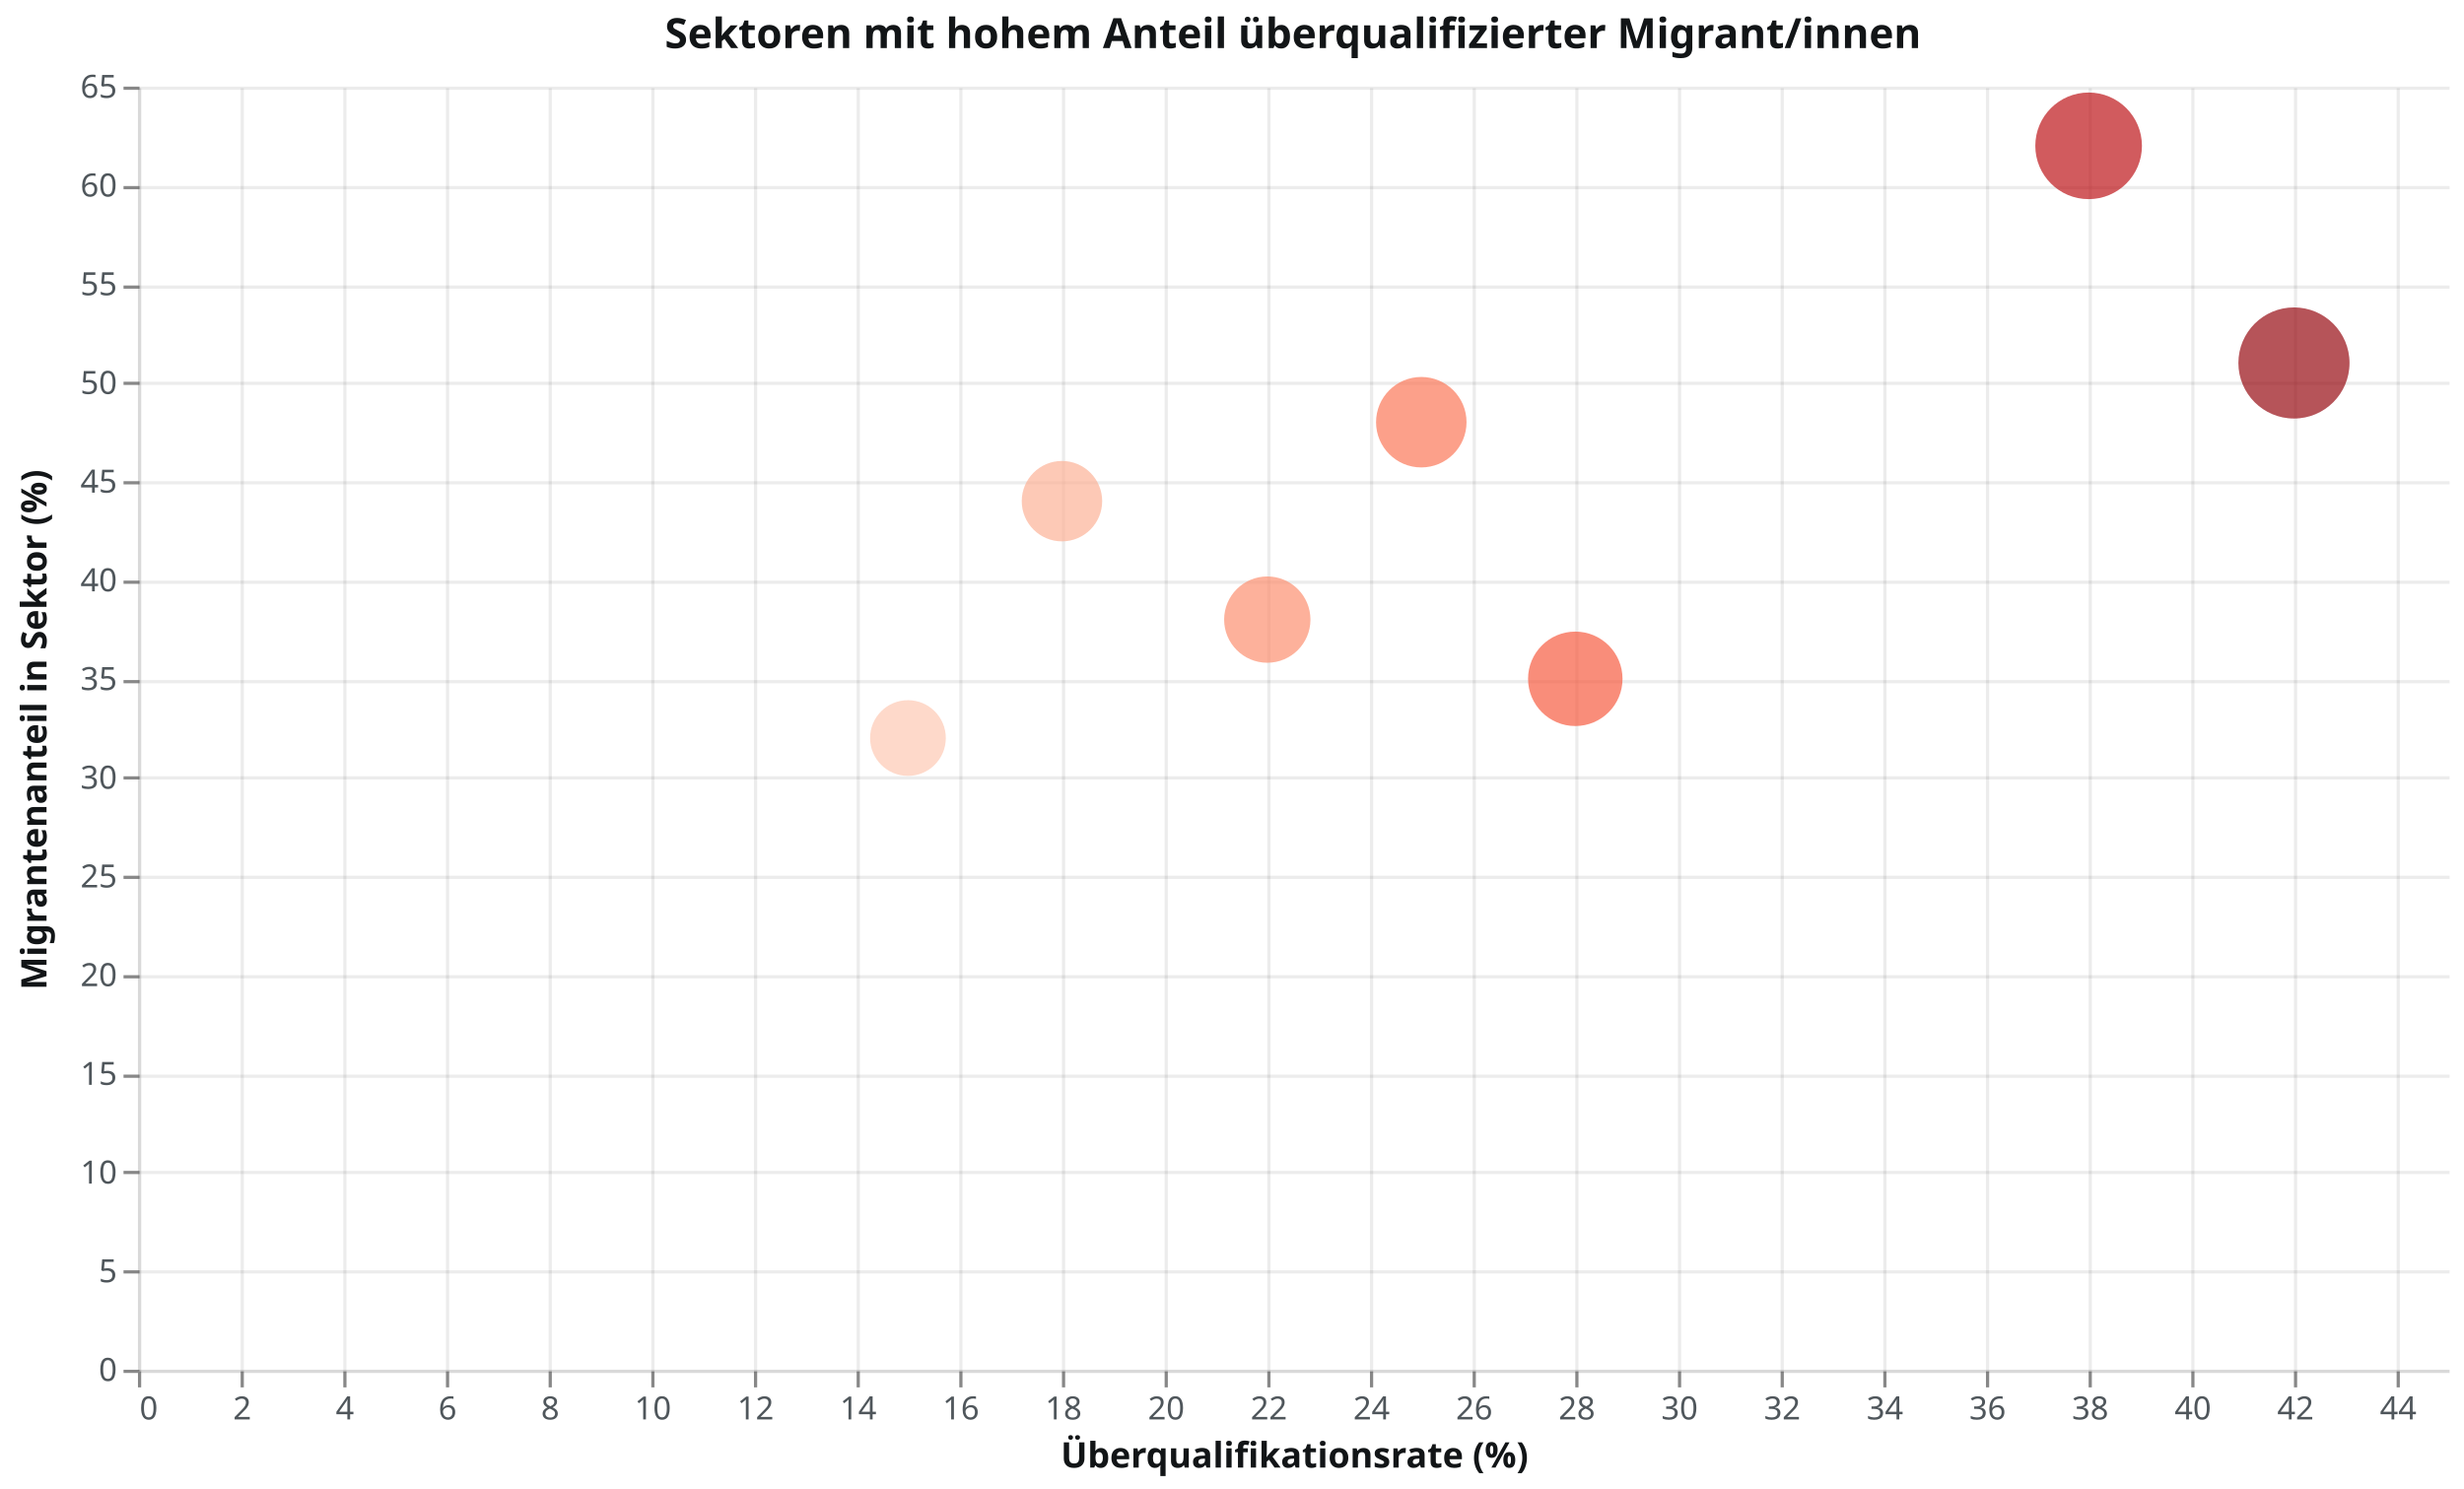
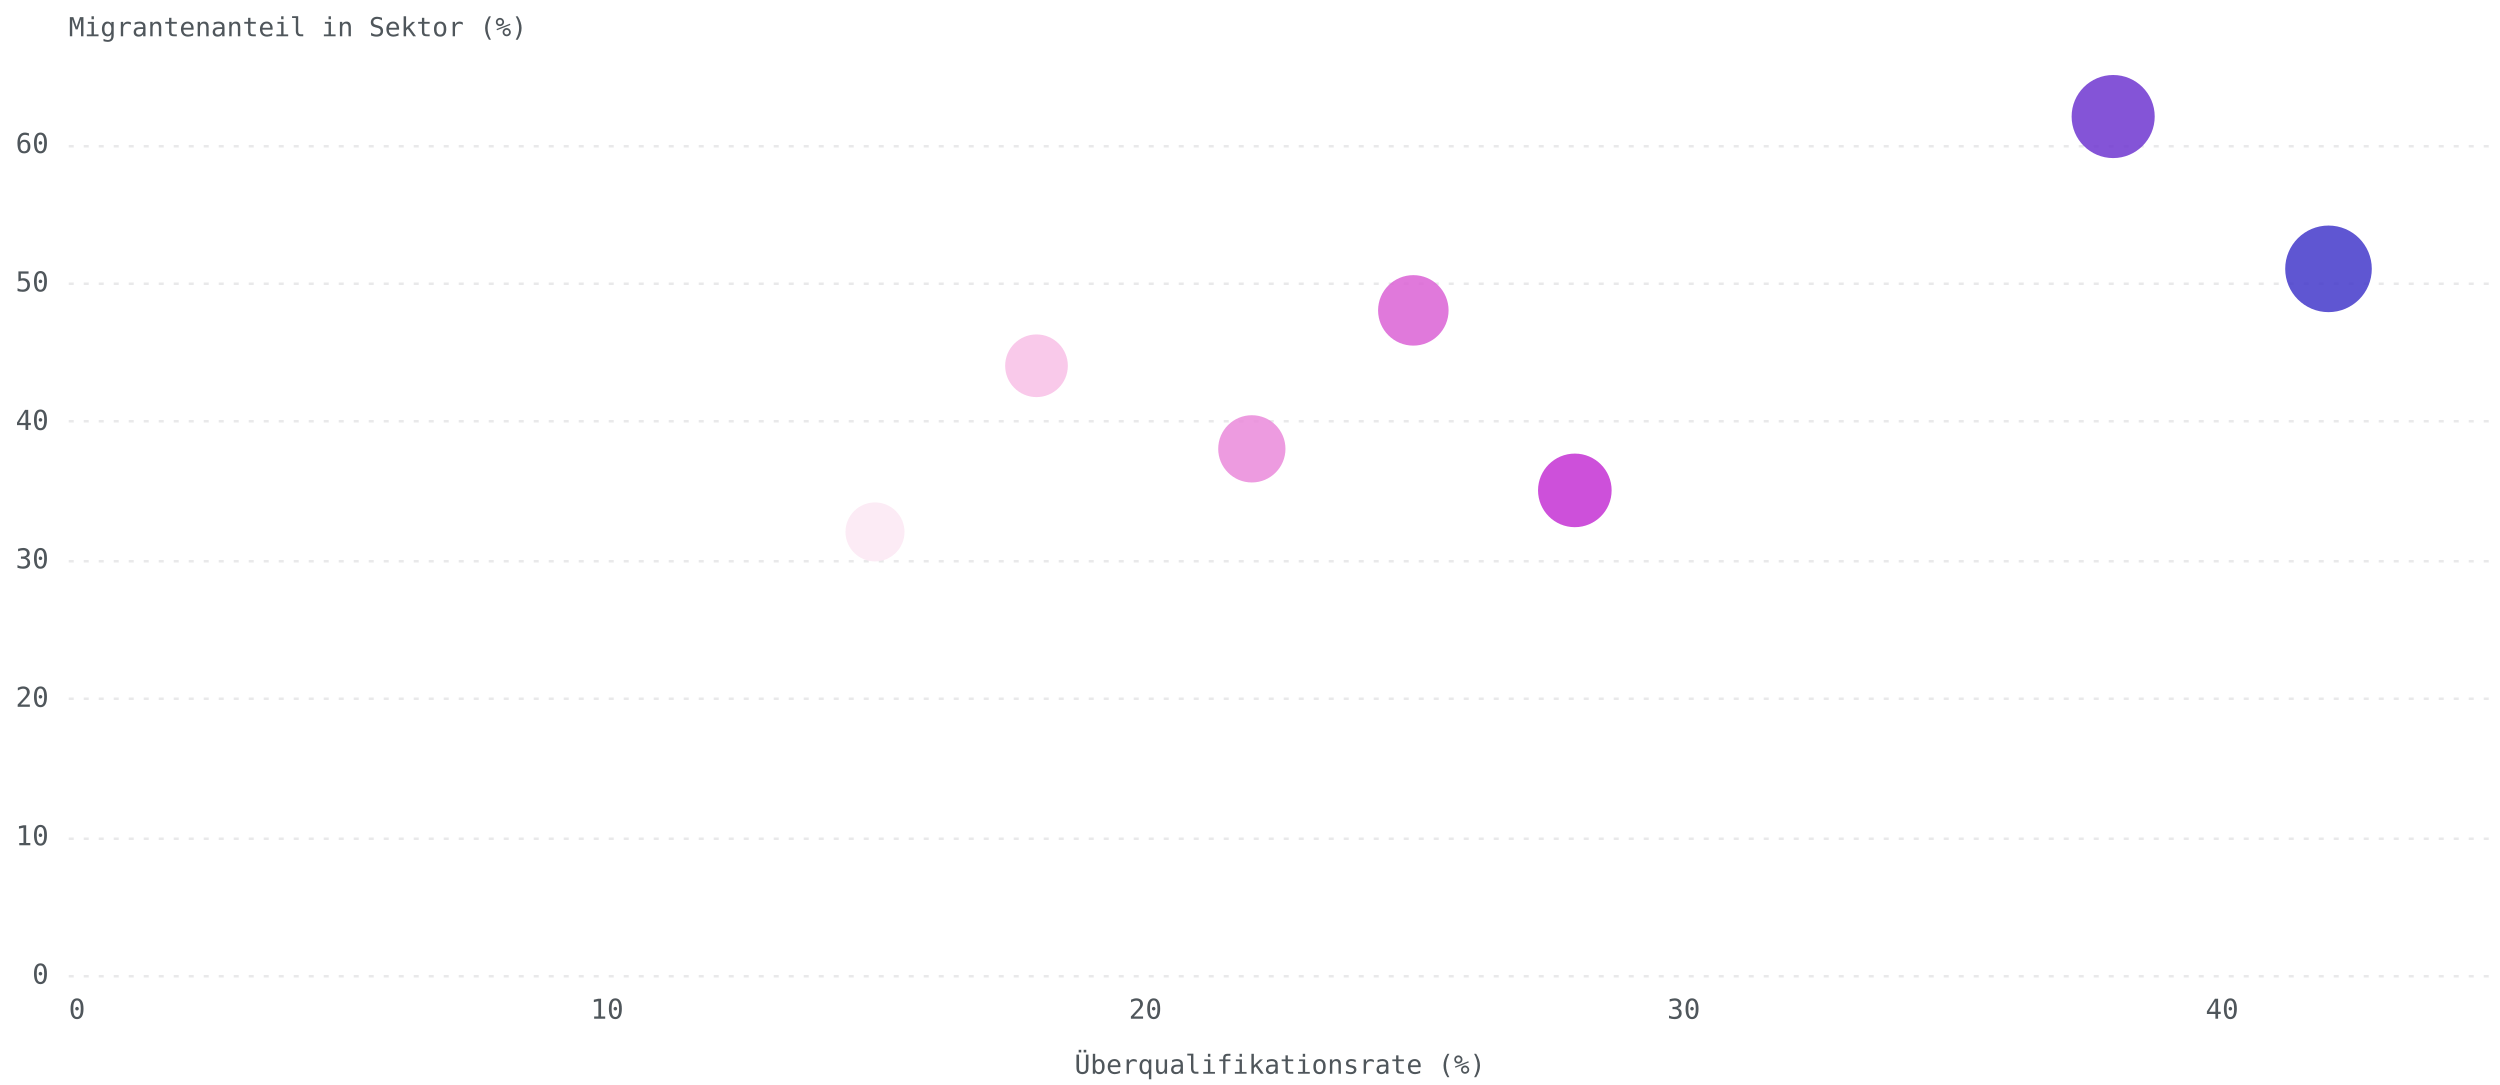
- <svg xmlns="http://www.w3.org/2000/svg" version="1.1" class="marks" width="768" height="464" viewBox="0 0 768 464">
-   <g fill="none" stroke-miterlimit="10" transform="translate(43,27)">
+ <svg xmlns="http://www.w3.org/2000/svg" version="1.1" class="marks" width="1000" height="434" viewBox="0 0 1000 434">
+   <g fill="none" stroke-miterlimit="10" transform="translate(27,30)">
    <g class="mark-group role-frame root" role="graphics-object" aria-roledescription="group mark container">
      <g transform="translate(0,0)">
-         <path class="background" aria-hidden="true" d="M0.5,0.5h720v400h-720Z" />
+         <path class="background" aria-hidden="true" d="M0,0h969v360h-969Z" />
        <g>
-           <g class="mark-group role-axis" aria-hidden="true">
-             <g transform="translate(0.5,400.5)">
-               <path class="background" aria-hidden="true" d="M0,0h0v0h0Z" pointer-events="none" />
-               <g>
-                 <g class="mark-rule role-axis-grid" pointer-events="none">
-                   <line transform="translate(0,-400)" x2="0" y2="400" stroke="rgba(18,21,23,0.08)" stroke-width="1" opacity="1" />
-                   <line transform="translate(32,-400)" x2="0" y2="400" stroke="rgba(18,21,23,0.08)" stroke-width="1" opacity="1" />
-                   <line transform="translate(64,-400)" x2="0" y2="400" stroke="rgba(18,21,23,0.08)" stroke-width="1" opacity="1" />
-                   <line transform="translate(96,-400)" x2="0" y2="400" stroke="rgba(18,21,23,0.08)" stroke-width="1" opacity="1" />
-                   <line transform="translate(128,-400)" x2="0" y2="400" stroke="rgba(18,21,23,0.08)" stroke-width="1" opacity="1" />
-                   <line transform="translate(160,-400)" x2="0" y2="400" stroke="rgba(18,21,23,0.08)" stroke-width="1" opacity="1" />
-                   <line transform="translate(192,-400)" x2="0" y2="400" stroke="rgba(18,21,23,0.08)" stroke-width="1" opacity="1" />
-                   <line transform="translate(224,-400)" x2="0" y2="400" stroke="rgba(18,21,23,0.08)" stroke-width="1" opacity="1" />
-                   <line transform="translate(256,-400)" x2="0" y2="400" stroke="rgba(18,21,23,0.08)" stroke-width="1" opacity="1" />
-                   <line transform="translate(288,-400)" x2="0" y2="400" stroke="rgba(18,21,23,0.08)" stroke-width="1" opacity="1" />
-                   <line transform="translate(320,-400)" x2="0" y2="400" stroke="rgba(18,21,23,0.08)" stroke-width="1" opacity="1" />
-                   <line transform="translate(352,-400)" x2="0" y2="400" stroke="rgba(18,21,23,0.08)" stroke-width="1" opacity="1" />
-                   <line transform="translate(384,-400)" x2="0" y2="400" stroke="rgba(18,21,23,0.08)" stroke-width="1" opacity="1" />
-                   <line transform="translate(416,-400)" x2="0" y2="400" stroke="rgba(18,21,23,0.08)" stroke-width="1" opacity="1" />
-                   <line transform="translate(448,-400)" x2="0" y2="400" stroke="rgba(18,21,23,0.08)" stroke-width="1" opacity="1" />
-                   <line transform="translate(480,-400)" x2="0" y2="400" stroke="rgba(18,21,23,0.08)" stroke-width="1" opacity="1" />
-                   <line transform="translate(512,-400)" x2="0" y2="400" stroke="rgba(18,21,23,0.08)" stroke-width="1" opacity="1" />
-                   <line transform="translate(544,-400)" x2="0" y2="400" stroke="rgba(18,21,23,0.08)" stroke-width="1" opacity="1" />
-                   <line transform="translate(576,-400)" x2="0" y2="400" stroke="rgba(18,21,23,0.08)" stroke-width="1" opacity="1" />
-                   <line transform="translate(608,-400)" x2="0" y2="400" stroke="rgba(18,21,23,0.08)" stroke-width="1" opacity="1" />
-                   <line transform="translate(640,-400)" x2="0" y2="400" stroke="rgba(18,21,23,0.08)" stroke-width="1" opacity="1" />
-                   <line transform="translate(672,-400)" x2="0" y2="400" stroke="rgba(18,21,23,0.08)" stroke-width="1" opacity="1" />
-                   <line transform="translate(704,-400)" x2="0" y2="400" stroke="rgba(18,21,23,0.08)" stroke-width="1" opacity="1" />
-                 </g>
-               </g>
-               <path class="foreground" aria-hidden="true" d="" pointer-events="none" display="none" />
-             </g>
-           </g>
          <g class="mark-group role-axis" aria-hidden="true">
            <g transform="translate(0.5,0.5)">
              <path class="background" aria-hidden="true" d="M0,0h0v0h0Z" pointer-events="none" />
              <g>
                <g class="mark-rule role-axis-grid" pointer-events="none">
-                   <line transform="translate(0,400)" x2="720" y2="0" stroke="rgba(18,21,23,0.08)" stroke-width="1" opacity="1" />
-                   <line transform="translate(0,369)" x2="720" y2="0" stroke="rgba(18,21,23,0.08)" stroke-width="1" opacity="1" />
-                   <line transform="translate(0,338)" x2="720" y2="0" stroke="rgba(18,21,23,0.08)" stroke-width="1" opacity="1" />
-                   <line transform="translate(0,308)" x2="720" y2="0" stroke="rgba(18,21,23,0.08)" stroke-width="1" opacity="1" />
-                   <line transform="translate(0,277)" x2="720" y2="0" stroke="rgba(18,21,23,0.08)" stroke-width="1" opacity="1" />
-                   <line transform="translate(0,246)" x2="720" y2="0" stroke="rgba(18,21,23,0.08)" stroke-width="1" opacity="1" />
-                   <line transform="translate(0,215)" x2="720" y2="0" stroke="rgba(18,21,23,0.08)" stroke-width="1" opacity="1" />
-                   <line transform="translate(0,185)" x2="720" y2="0" stroke="rgba(18,21,23,0.08)" stroke-width="1" opacity="1" />
-                   <line transform="translate(0,154)" x2="720" y2="0" stroke="rgba(18,21,23,0.08)" stroke-width="1" opacity="1" />
-                   <line transform="translate(0,123)" x2="720" y2="0" stroke="rgba(18,21,23,0.08)" stroke-width="1" opacity="1" />
-                   <line transform="translate(0,92)" x2="720" y2="0" stroke="rgba(18,21,23,0.08)" stroke-width="1" opacity="1" />
-                   <line transform="translate(0,62)" x2="720" y2="0" stroke="rgba(18,21,23,0.08)" stroke-width="1" opacity="1" />
-                   <line transform="translate(0,31)" x2="720" y2="0" stroke="rgba(18,21,23,0.08)" stroke-width="1" opacity="1" />
-                   <line transform="translate(0,0)" x2="720" y2="0" stroke="rgba(18,21,23,0.08)" stroke-width="1" opacity="1" />
+                   <line transform="translate(0,360)" x2="969" y2="0" stroke="rgba(18,21,23,0.09)" stroke-width="1" stroke-dasharray="2,4" opacity="1" />
+                   <line transform="translate(0,305)" x2="969" y2="0" stroke="rgba(18,21,23,0.09)" stroke-width="1" stroke-dasharray="2,4" opacity="1" />
+                   <line transform="translate(0,249)" x2="969" y2="0" stroke="rgba(18,21,23,0.09)" stroke-width="1" stroke-dasharray="2,4" opacity="1" />
+                   <line transform="translate(0,194)" x2="969" y2="0" stroke="rgba(18,21,23,0.09)" stroke-width="1" stroke-dasharray="2,4" opacity="1" />
+                   <line transform="translate(0,138)" x2="969" y2="0" stroke="rgba(18,21,23,0.09)" stroke-width="1" stroke-dasharray="2,4" opacity="1" />
+                   <line transform="translate(0,83)" x2="969" y2="0" stroke="rgba(18,21,23,0.09)" stroke-width="1" stroke-dasharray="2,4" opacity="1" />
+                   <line transform="translate(0,28)" x2="969" y2="0" stroke="rgba(18,21,23,0.09)" stroke-width="1" stroke-dasharray="2,4" opacity="1" />
                </g>
              </g>
              <path class="foreground" aria-hidden="true" d="" pointer-events="none" display="none" />
            </g>
          </g>
          <g class="mark-group role-axis" role="graphics-symbol" aria-roledescription="axis" aria-label="X-axis titled 'Überqualifikationsrate (%)' for a linear scale with values from 0 to 45">
-             <g transform="translate(0.5,400.5)">
+             <g transform="translate(0.5,360.5)">
              <path class="background" aria-hidden="true" d="M0,0h0v0h0Z" pointer-events="none" />
              <g>
-                 <g class="mark-rule role-axis-tick" pointer-events="none">
-                   <line transform="translate(0,0)" x2="0" y2="5" stroke="#888" stroke-width="1" opacity="1" />
-                   <line transform="translate(32,0)" x2="0" y2="5" stroke="#888" stroke-width="1" opacity="1" />
-                   <line transform="translate(64,0)" x2="0" y2="5" stroke="#888" stroke-width="1" opacity="1" />
-                   <line transform="translate(96,0)" x2="0" y2="5" stroke="#888" stroke-width="1" opacity="1" />
-                   <line transform="translate(128,0)" x2="0" y2="5" stroke="#888" stroke-width="1" opacity="1" />
-                   <line transform="translate(160,0)" x2="0" y2="5" stroke="#888" stroke-width="1" opacity="1" />
-                   <line transform="translate(192,0)" x2="0" y2="5" stroke="#888" stroke-width="1" opacity="1" />
-                   <line transform="translate(224,0)" x2="0" y2="5" stroke="#888" stroke-width="1" opacity="1" />
-                   <line transform="translate(256,0)" x2="0" y2="5" stroke="#888" stroke-width="1" opacity="1" />
-                   <line transform="translate(288,0)" x2="0" y2="5" stroke="#888" stroke-width="1" opacity="1" />
-                   <line transform="translate(320,0)" x2="0" y2="5" stroke="#888" stroke-width="1" opacity="1" />
-                   <line transform="translate(352,0)" x2="0" y2="5" stroke="#888" stroke-width="1" opacity="1" />
-                   <line transform="translate(384,0)" x2="0" y2="5" stroke="#888" stroke-width="1" opacity="1" />
-                   <line transform="translate(416,0)" x2="0" y2="5" stroke="#888" stroke-width="1" opacity="1" />
-                   <line transform="translate(448,0)" x2="0" y2="5" stroke="#888" stroke-width="1" opacity="1" />
-                   <line transform="translate(480,0)" x2="0" y2="5" stroke="#888" stroke-width="1" opacity="1" />
-                   <line transform="translate(512,0)" x2="0" y2="5" stroke="#888" stroke-width="1" opacity="1" />
-                   <line transform="translate(544,0)" x2="0" y2="5" stroke="#888" stroke-width="1" opacity="1" />
-                   <line transform="translate(576,0)" x2="0" y2="5" stroke="#888" stroke-width="1" opacity="1" />
-                   <line transform="translate(608,0)" x2="0" y2="5" stroke="#888" stroke-width="1" opacity="1" />
-                   <line transform="translate(640,0)" x2="0" y2="5" stroke="#888" stroke-width="1" opacity="1" />
-                   <line transform="translate(672,0)" x2="0" y2="5" stroke="#888" stroke-width="1" opacity="1" />
-                   <line transform="translate(704,0)" x2="0" y2="5" stroke="#888" stroke-width="1" opacity="1" />
-                 </g>
                <g class="mark-text role-axis-label" pointer-events="none">
-                   <text text-anchor="start" transform="translate(0,15)" font-family="Switzer, system-ui, sans-serif" font-size="10px" fill="#4f565b" opacity="1">0</text>
-                   <text text-anchor="middle" transform="translate(32,15)" font-family="Switzer, system-ui, sans-serif" font-size="10px" fill="#4f565b" opacity="1">2</text>
-                   <text text-anchor="middle" transform="translate(64,15)" font-family="Switzer, system-ui, sans-serif" font-size="10px" fill="#4f565b" opacity="1">4</text>
-                   <text text-anchor="middle" transform="translate(96,15)" font-family="Switzer, system-ui, sans-serif" font-size="10px" fill="#4f565b" opacity="1">6</text>
-                   <text text-anchor="middle" transform="translate(128,15)" font-family="Switzer, system-ui, sans-serif" font-size="10px" fill="#4f565b" opacity="1">8</text>
-                   <text text-anchor="middle" transform="translate(160,15)" font-family="Switzer, system-ui, sans-serif" font-size="10px" fill="#4f565b" opacity="1">10</text>
-                   <text text-anchor="middle" transform="translate(192,15)" font-family="Switzer, system-ui, sans-serif" font-size="10px" fill="#4f565b" opacity="1">12</text>
-                   <text text-anchor="middle" transform="translate(224,15)" font-family="Switzer, system-ui, sans-serif" font-size="10px" fill="#4f565b" opacity="1">14</text>
-                   <text text-anchor="middle" transform="translate(256,15)" font-family="Switzer, system-ui, sans-serif" font-size="10px" fill="#4f565b" opacity="1">16</text>
-                   <text text-anchor="middle" transform="translate(288,15)" font-family="Switzer, system-ui, sans-serif" font-size="10px" fill="#4f565b" opacity="1">18</text>
-                   <text text-anchor="middle" transform="translate(320,15)" font-family="Switzer, system-ui, sans-serif" font-size="10px" fill="#4f565b" opacity="1">20</text>
-                   <text text-anchor="middle" transform="translate(352,15)" font-family="Switzer, system-ui, sans-serif" font-size="10px" fill="#4f565b" opacity="1">22</text>
-                   <text text-anchor="middle" transform="translate(384,15)" font-family="Switzer, system-ui, sans-serif" font-size="10px" fill="#4f565b" opacity="1">24</text>
-                   <text text-anchor="middle" transform="translate(416,15)" font-family="Switzer, system-ui, sans-serif" font-size="10px" fill="#4f565b" opacity="1">26</text>
-                   <text text-anchor="middle" transform="translate(448,15)" font-family="Switzer, system-ui, sans-serif" font-size="10px" fill="#4f565b" opacity="1">28</text>
-                   <text text-anchor="middle" transform="translate(480,15)" font-family="Switzer, system-ui, sans-serif" font-size="10px" fill="#4f565b" opacity="1">30</text>
-                   <text text-anchor="middle" transform="translate(512,15)" font-family="Switzer, system-ui, sans-serif" font-size="10px" fill="#4f565b" opacity="1">32</text>
-                   <text text-anchor="middle" transform="translate(544,15)" font-family="Switzer, system-ui, sans-serif" font-size="10px" fill="#4f565b" opacity="1">34</text>
-                   <text text-anchor="middle" transform="translate(576,15)" font-family="Switzer, system-ui, sans-serif" font-size="10px" fill="#4f565b" opacity="1">36</text>
-                   <text text-anchor="middle" transform="translate(608,15)" font-family="Switzer, system-ui, sans-serif" font-size="10px" fill="#4f565b" opacity="1">38</text>
-                   <text text-anchor="middle" transform="translate(640,15)" font-family="Switzer, system-ui, sans-serif" font-size="10px" fill="#4f565b" opacity="1">40</text>
-                   <text text-anchor="middle" transform="translate(672,15)" font-family="Switzer, system-ui, sans-serif" font-size="10px" fill="#4f565b" opacity="1">42</text>
-                   <text text-anchor="middle" transform="translate(704,15)" font-family="Switzer, system-ui, sans-serif" font-size="10px" fill="#4f565b" opacity="1">44</text>
-                 </g>
-                 <g class="mark-rule role-axis-domain" pointer-events="none">
-                   <line transform="translate(0,0)" x2="720" y2="0" stroke="rgba(0,0,0,0.08)" stroke-width="1" opacity="1" />
+                   <text text-anchor="start" transform="translate(0,17)" font-family="ui-monospace, &quot;SF Mono&quot;, &quot;JetBrains Mono&quot;, Menlo, Consolas, monospace" font-size="11px" fill="#4f565b" opacity="1">0</text>
+                   <text text-anchor="middle" transform="translate(215.3333,17)" font-family="ui-monospace, &quot;SF Mono&quot;, &quot;JetBrains Mono&quot;, Menlo, Consolas, monospace" font-size="11px" fill="#4f565b" opacity="1">10</text>
+                   <text text-anchor="middle" transform="translate(430.6667,17)" font-family="ui-monospace, &quot;SF Mono&quot;, &quot;JetBrains Mono&quot;, Menlo, Consolas, monospace" font-size="11px" fill="#4f565b" opacity="1">20</text>
+                   <text text-anchor="middle" transform="translate(646,17)" font-family="ui-monospace, &quot;SF Mono&quot;, &quot;JetBrains Mono&quot;, Menlo, Consolas, monospace" font-size="11px" fill="#4f565b" opacity="1">30</text>
+                   <text text-anchor="middle" transform="translate(861.3333,17)" font-family="ui-monospace, &quot;SF Mono&quot;, &quot;JetBrains Mono&quot;, Menlo, Consolas, monospace" font-size="11px" fill="#4f565b" opacity="1">40</text>
                </g>
                <g class="mark-text role-axis-title" pointer-events="none">
-                   <text text-anchor="middle" transform="translate(360,30)" font-family="Switzer, system-ui, sans-serif" font-size="11px" font-weight="bold" fill="#121517" opacity="1">Überqualifikationsrate (%)</text>
+                   <text text-anchor="middle" transform="translate(484.5,39)" font-family="ui-monospace, &quot;SF Mono&quot;, &quot;JetBrains Mono&quot;, Menlo, Consolas, monospace" font-size="10.5px" font-weight="400" fill="#4f565b" opacity="1">Überqualifikationsrate (%)</text>
                </g>
              </g>
              <path class="foreground" aria-hidden="true" d="" pointer-events="none" display="none" />
            </g>
          </g>
          <g class="mark-group role-axis" role="graphics-symbol" aria-roledescription="axis" aria-label="Y-axis titled 'Migrantenanteil in Sektor (%)' for a linear scale with values from 0 to 65">
            <g transform="translate(0.5,0.5)">
              <path class="background" aria-hidden="true" d="M0,0h0v0h0Z" pointer-events="none" />
              <g>
-                 <g class="mark-rule role-axis-tick" pointer-events="none">
-                   <line transform="translate(0,400)" x2="-5" y2="0" stroke="#888" stroke-width="1" opacity="1" />
-                   <line transform="translate(0,369)" x2="-5" y2="0" stroke="#888" stroke-width="1" opacity="1" />
-                   <line transform="translate(0,338)" x2="-5" y2="0" stroke="#888" stroke-width="1" opacity="1" />
-                   <line transform="translate(0,308)" x2="-5" y2="0" stroke="#888" stroke-width="1" opacity="1" />
-                   <line transform="translate(0,277)" x2="-5" y2="0" stroke="#888" stroke-width="1" opacity="1" />
-                   <line transform="translate(0,246)" x2="-5" y2="0" stroke="#888" stroke-width="1" opacity="1" />
-                   <line transform="translate(0,215)" x2="-5" y2="0" stroke="#888" stroke-width="1" opacity="1" />
-                   <line transform="translate(0,185)" x2="-5" y2="0" stroke="#888" stroke-width="1" opacity="1" />
-                   <line transform="translate(0,154)" x2="-5" y2="0" stroke="#888" stroke-width="1" opacity="1" />
-                   <line transform="translate(0,123)" x2="-5" y2="0" stroke="#888" stroke-width="1" opacity="1" />
-                   <line transform="translate(0,92)" x2="-5" y2="0" stroke="#888" stroke-width="1" opacity="1" />
-                   <line transform="translate(0,62)" x2="-5" y2="0" stroke="#888" stroke-width="1" opacity="1" />
-                   <line transform="translate(0,31)" x2="-5" y2="0" stroke="#888" stroke-width="1" opacity="1" />
-                   <line transform="translate(0,0)" x2="-5" y2="0" stroke="#888" stroke-width="1" opacity="1" />
-                 </g>
                <g class="mark-text role-axis-label" pointer-events="none">
-                   <text text-anchor="end" transform="translate(-7,403)" font-family="Switzer, system-ui, sans-serif" font-size="10px" fill="#4f565b" opacity="1">0</text>
-                   <text text-anchor="end" transform="translate(-7,372.2308)" font-family="Switzer, system-ui, sans-serif" font-size="10px" fill="#4f565b" opacity="1">5</text>
-                   <text text-anchor="end" transform="translate(-7,341.4615)" font-family="Switzer, system-ui, sans-serif" font-size="10px" fill="#4f565b" opacity="1">10</text>
-                   <text text-anchor="end" transform="translate(-7,310.6923)" font-family="Switzer, system-ui, sans-serif" font-size="10px" fill="#4f565b" opacity="1">15</text>
-                   <text text-anchor="end" transform="translate(-7,279.9231)" font-family="Switzer, system-ui, sans-serif" font-size="10px" fill="#4f565b" opacity="1">20</text>
-                   <text text-anchor="end" transform="translate(-7,249.1538)" font-family="Switzer, system-ui, sans-serif" font-size="10px" fill="#4f565b" opacity="1">25</text>
-                   <text text-anchor="end" transform="translate(-7,218.3846)" font-family="Switzer, system-ui, sans-serif" font-size="10px" fill="#4f565b" opacity="1">30</text>
-                   <text text-anchor="end" transform="translate(-7,187.6154)" font-family="Switzer, system-ui, sans-serif" font-size="10px" fill="#4f565b" opacity="1">35</text>
-                   <text text-anchor="end" transform="translate(-7,156.8462)" font-family="Switzer, system-ui, sans-serif" font-size="10px" fill="#4f565b" opacity="1">40</text>
-                   <text text-anchor="end" transform="translate(-7,126.0769)" font-family="Switzer, system-ui, sans-serif" font-size="10px" fill="#4f565b" opacity="1">45</text>
-                   <text text-anchor="end" transform="translate(-7,95.30769)" font-family="Switzer, system-ui, sans-serif" font-size="10px" fill="#4f565b" opacity="1">50</text>
-                   <text text-anchor="end" transform="translate(-7,64.53846)" font-family="Switzer, system-ui, sans-serif" font-size="10px" fill="#4f565b" opacity="1">55</text>
-                   <text text-anchor="end" transform="translate(-7,33.76923)" font-family="Switzer, system-ui, sans-serif" font-size="10px" fill="#4f565b" opacity="1">60</text>
-                   <text text-anchor="end" transform="translate(-7,3)" font-family="Switzer, system-ui, sans-serif" font-size="10px" fill="#4f565b" opacity="1">65</text>
-                 </g>
-                 <g class="mark-rule role-axis-domain" pointer-events="none">
-                   <line transform="translate(0,400)" x2="0" y2="-400" stroke="rgba(0,0,0,0.08)" stroke-width="1" opacity="1" />
+                   <text text-anchor="end" transform="translate(-8,363)" font-family="ui-monospace, &quot;SF Mono&quot;, &quot;JetBrains Mono&quot;, Menlo, Consolas, monospace" font-size="11px" fill="#4f565b" opacity="1">0</text>
+                   <text text-anchor="end" transform="translate(-8,307.6154)" font-family="ui-monospace, &quot;SF Mono&quot;, &quot;JetBrains Mono&quot;, Menlo, Consolas, monospace" font-size="11px" fill="#4f565b" opacity="1">10</text>
+                   <text text-anchor="end" transform="translate(-8,252.2308)" font-family="ui-monospace, &quot;SF Mono&quot;, &quot;JetBrains Mono&quot;, Menlo, Consolas, monospace" font-size="11px" fill="#4f565b" opacity="1">20</text>
+                   <text text-anchor="end" transform="translate(-8,196.8462)" font-family="ui-monospace, &quot;SF Mono&quot;, &quot;JetBrains Mono&quot;, Menlo, Consolas, monospace" font-size="11px" fill="#4f565b" opacity="1">30</text>
+                   <text text-anchor="end" transform="translate(-8,141.4615)" font-family="ui-monospace, &quot;SF Mono&quot;, &quot;JetBrains Mono&quot;, Menlo, Consolas, monospace" font-size="11px" fill="#4f565b" opacity="1">40</text>
+                   <text text-anchor="end" transform="translate(-8,86.07692)" font-family="ui-monospace, &quot;SF Mono&quot;, &quot;JetBrains Mono&quot;, Menlo, Consolas, monospace" font-size="11px" fill="#4f565b" opacity="1">50</text>
+                   <text text-anchor="end" transform="translate(-8,30.69231)" font-family="ui-monospace, &quot;SF Mono&quot;, &quot;JetBrains Mono&quot;, Menlo, Consolas, monospace" font-size="11px" fill="#4f565b" opacity="1">60</text>
                </g>
                <g class="mark-text role-axis-title" pointer-events="none">
-                   <text text-anchor="middle" transform="translate(-27,200) rotate(-90) translate(0,-2)" font-family="Switzer, system-ui, sans-serif" font-size="11px" font-weight="bold" fill="#121517" opacity="1">Migrantenanteil in Sektor (%)</text>
+                   <text text-anchor="start" transform="translate(0,-16)" font-family="ui-monospace, &quot;SF Mono&quot;, &quot;JetBrains Mono&quot;, Menlo, Consolas, monospace" font-size="10.5px" font-weight="400" fill="#4f565b" opacity="1">Migrantenanteil in Sektor (%)</text>
                </g>
              </g>
              <path class="foreground" aria-hidden="true" d="" pointer-events="none" display="none" />
            </g>
          </g>
          <g class="mark-symbol role-mark marks" role="graphics-object" aria-roledescription="symbol mark container">
-             <path aria-label="Überqualifikationsrate (%): 42; Migrantenanteil in Sektor (%): 51; Anteil überqualifiziert %: 42; Sektor: Gastgewerbe, Beherbergung" role="graphics-symbol" aria-roledescription="circle" transform="translate(672,86.15385)" d="M17.321,0A17.321,17.321,0,1,1,-17.321,0A17.321,17.321,0,1,1,17.321,0" fill="rgb(151, 11, 19)" stroke-width="2" opacity="0.7" />
-             <path aria-label="Überqualifikationsrate (%): 38; Migrantenanteil in Sektor (%): 62; Anteil überqualifiziert %: 38; Sektor: Reinigung, Hauswirtschaft" role="graphics-symbol" aria-roledescription="circle" transform="translate(608,18.46154)" d="M16.619,0A16.619,16.619,0,1,1,-16.619,0A16.619,16.619,0,1,1,16.619,0" fill="rgb(189, 22, 26)" stroke-width="2" opacity="0.7" />
-             <path aria-label="Überqualifikationsrate (%): 28; Migrantenanteil in Sektor (%): 35; Anteil überqualifiziert %: 28; Sektor: Detailhandel" role="graphics-symbol" aria-roledescription="circle" transform="translate(448,184.6154)" d="M14.72,0A14.72,14.72,0,1,1,-14.72,0A14.72,14.72,0,1,1,14.72,0" fill="rgb(247, 92, 66)" stroke-width="2" opacity="0.7" />
-             <path aria-label="Überqualifikationsrate (%): 25; Migrantenanteil in Sektor (%): 48; Anteil überqualifiziert %: 25; Sektor: Lagerei, Logistik" role="graphics-symbol" aria-roledescription="circle" transform="translate(400,104.6154)" d="M14.1,0A14.1,14.1,0,1,1,-14.1,0A14.1,14.1,0,1,1,14.1,0" fill="rgb(251, 119, 88)" stroke-width="2" opacity="0.7" />
-             <path aria-label="Überqualifikationsrate (%): 22; Migrantenanteil in Sektor (%): 38; Anteil überqualifiziert %: 22; Sektor: Gesundheit (Pflege)" role="graphics-symbol" aria-roledescription="circle" transform="translate(352,166.1538)" d="M13.452,0A13.452,13.452,0,1,1,-13.452,0A13.452,13.452,0,1,1,13.452,0" fill="rgb(252, 144, 113)" stroke-width="2" opacity="0.7" />
-             <path aria-label="Überqualifikationsrate (%): 18; Migrantenanteil in Sektor (%): 44; Anteil überqualifiziert %: 18; Sektor: Baugewerbe" role="graphics-symbol" aria-roledescription="circle" transform="translate(288,129.2308)" d="M12.536,0A12.536,12.536,0,1,1,-12.536,0A12.536,12.536,0,1,1,12.536,0" fill="rgb(252, 178, 151)" stroke-width="2" opacity="0.7" />
-             <path aria-label="Überqualifikationsrate (%): 15; Migrantenanteil in Sektor (%): 32; Anteil überqualifiziert %: 15; Sektor: Industrie, Produktion" role="graphics-symbol" aria-roledescription="circle" transform="translate(240,203.0769)" d="M11.802,0A11.802,11.802,0,1,1,-11.802,0A11.802,11.802,0,1,1,11.802,0" fill="rgb(253, 201, 180)" stroke-width="2" opacity="0.7" />
-           </g>
-           <g class="mark-group role-title">
-             <g transform="translate(360,-22)">
-               <path class="background" aria-hidden="true" d="M0,0h0v0h0Z" pointer-events="none" />
-               <g>
-                 <g class="mark-text role-title-text" role="graphics-symbol" aria-roledescription="title" aria-label="Title text 'Sektoren mit hohem Anteil überqualifizierter Migrant/innen'" pointer-events="none">
-                   <text text-anchor="middle" transform="translate(0,10)" font-family="Switzer, system-ui, sans-serif" font-size="13px" font-weight="bold" fill="#121517" opacity="1">Sektoren mit hohem Anteil überqualifizierter Migrant/innen</text>
-                 </g>
-               </g>
-               <path class="foreground" aria-hidden="true" d="" pointer-events="none" display="none" />
-             </g>
+             <path aria-label="Überqualifikationsrate (%): 42; Migrantenanteil in Sektor (%): 51; Anteil überqualifiziert %: 42; Sektor: Gastgewerbe, Beherbergung" role="graphics-symbol" aria-roledescription="circle" transform="translate(904.4,77.53846)" d="M17.321,0A17.321,17.321,0,1,1,-17.321,0A17.321,17.321,0,1,1,17.321,0" fill="rgb(67, 56, 202)" stroke-width="2" opacity="0.85" />
+             <path aria-label="Überqualifikationsrate (%): 38; Migrantenanteil in Sektor (%): 62; Anteil überqualifiziert %: 38; Sektor: Reinigung, Hauswirtschaft" role="graphics-symbol" aria-roledescription="circle" transform="translate(818.2667,16.61538)" d="M16.619,0A16.619,16.619,0,1,1,-16.619,0A16.619,16.619,0,1,1,16.619,0" fill="rgb(111, 54, 208)" stroke-width="2" opacity="0.85" />
+             <path aria-label="Überqualifikationsrate (%): 28; Migrantenanteil in Sektor (%): 35; Anteil überqualifiziert %: 28; Sektor: Detailhandel" role="graphics-symbol" aria-roledescription="circle" transform="translate(602.9333,166.1538)" d="M14.72,0A14.72,14.72,0,1,1,-14.72,0A14.72,14.72,0,1,1,14.72,0" fill="rgb(196, 49, 211)" stroke-width="2" opacity="0.85" />
+             <path aria-label="Überqualifikationsrate (%): 25; Migrantenanteil in Sektor (%): 48; Anteil überqualifiziert %: 25; Sektor: Lagerei, Logistik" role="graphics-symbol" aria-roledescription="circle" transform="translate(538.3333,94.15385)" d="M14.1,0A14.1,14.1,0,1,1,-14.1,0A14.1,14.1,0,1,1,14.1,0" fill="rgb(218, 97, 213)" stroke-width="2" opacity="0.85" />
+             <path aria-label="Überqualifikationsrate (%): 22; Migrantenanteil in Sektor (%): 38; Anteil überqualifiziert %: 22; Sektor: Gesundheit (Pflege)" role="graphics-symbol" aria-roledescription="circle" transform="translate(473.7333,149.5385)" d="M13.452,0A13.452,13.452,0,1,1,-13.452,0A13.452,13.452,0,1,1,13.452,0" fill="rgb(234, 138, 218)" stroke-width="2" opacity="0.85" />
+             <path aria-label="Überqualifikationsrate (%): 18; Migrantenanteil in Sektor (%): 44; Anteil überqualifiziert %: 18; Sektor: Baugewerbe" role="graphics-symbol" aria-roledescription="circle" transform="translate(387.6,116.3077)" d="M12.536,0A12.536,12.536,0,1,1,-12.536,0A12.536,12.536,0,1,1,12.536,0" fill="rgb(248, 191, 230)" stroke-width="2" opacity="0.85" />
+             <path aria-label="Überqualifikationsrate (%): 15; Migrantenanteil in Sektor (%): 32; Anteil überqualifiziert %: 15; Sektor: Industrie, Produktion" role="graphics-symbol" aria-roledescription="circle" transform="translate(323,182.7692)" d="M11.802,0A11.802,11.802,0,1,1,-11.802,0A11.802,11.802,0,1,1,11.802,0" fill="rgb(252, 231, 243)" stroke-width="2" opacity="0.85" />
          </g>
        </g>
        <path class="foreground" aria-hidden="true" d="" display="none" />
      </g>
    </g>
  </g>
</svg>
